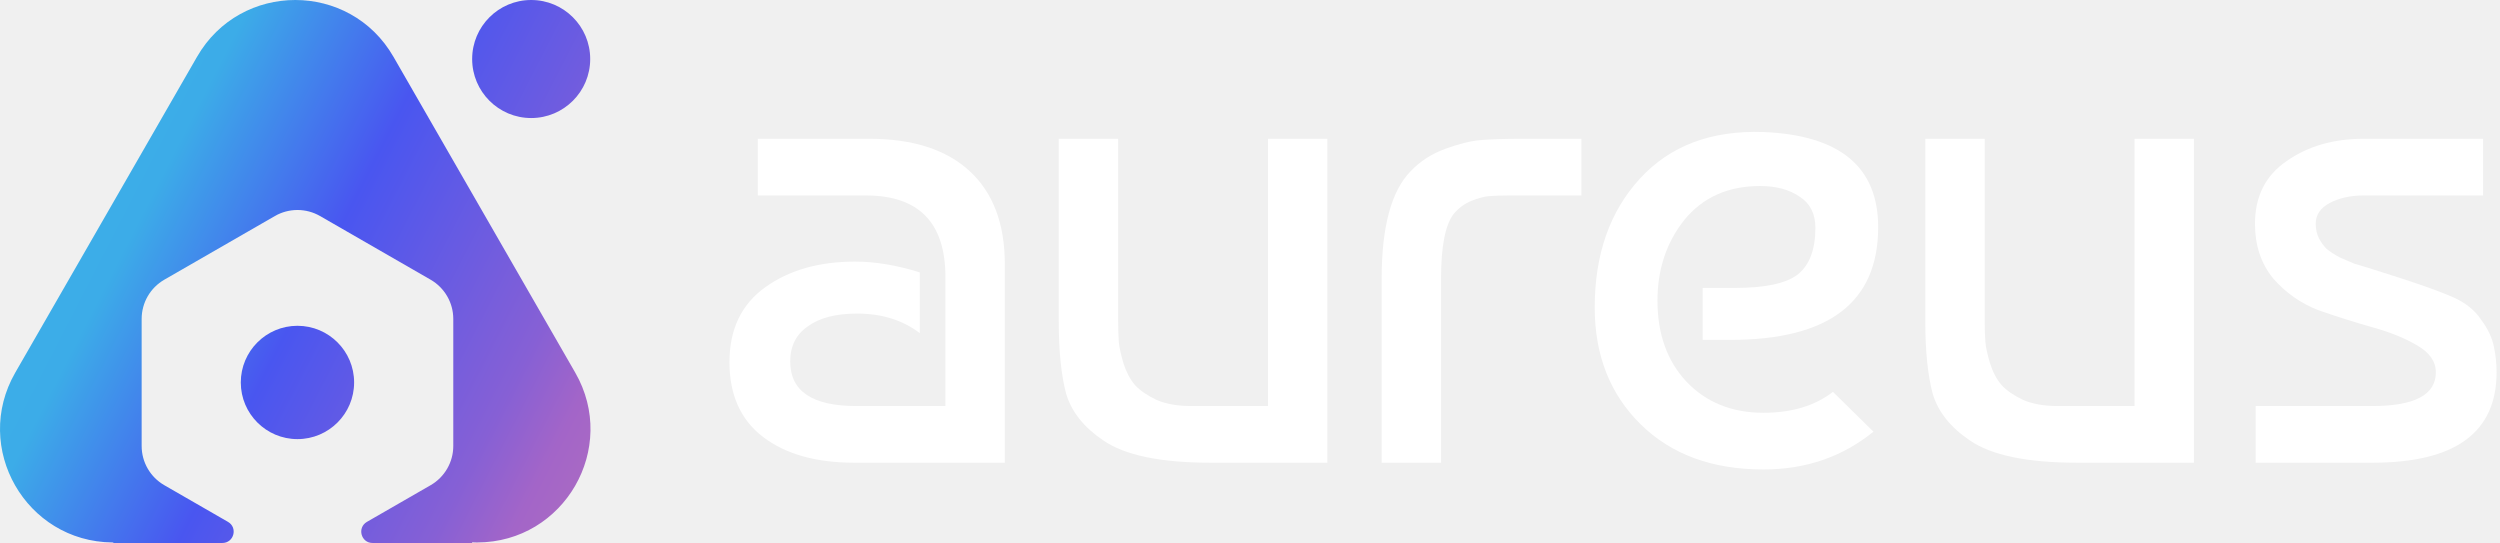
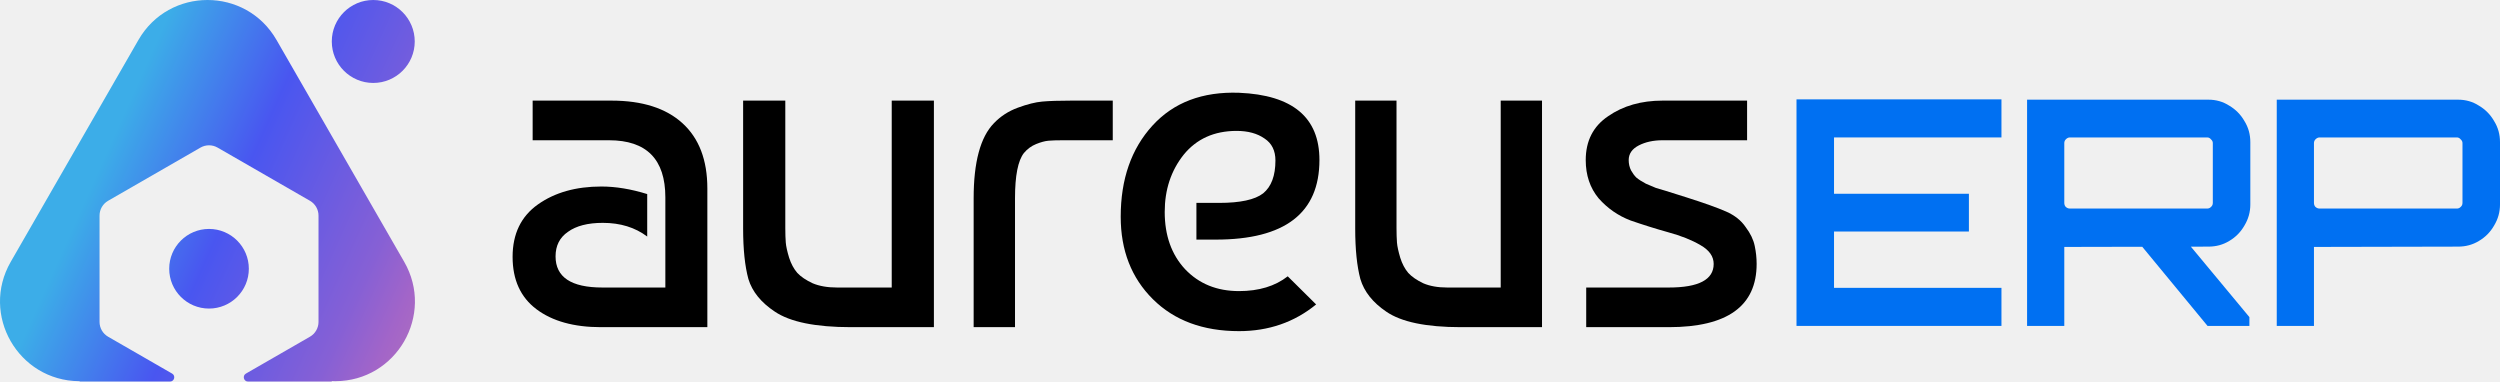
- <svg xmlns="http://www.w3.org/2000/svg" width="221" height="48" viewBox="0 0 221 48" fill="none">
-   <path d="M219.505 12.268V17.279H208.945C207.792 17.279 206.797 17.498 205.962 17.935C205.127 18.373 204.709 18.989 204.709 19.785C204.709 20.262 204.809 20.7 205.007 21.097C205.206 21.455 205.425 21.754 205.664 21.992C205.942 22.231 206.34 22.489 206.857 22.768C207.414 23.006 207.831 23.186 208.11 23.305C208.428 23.384 209.701 23.782 211.928 24.498C214.155 25.214 215.806 25.811 216.88 26.288C217.954 26.765 218.769 27.421 219.326 28.256C219.922 29.052 220.3 29.847 220.459 30.643C220.618 31.398 220.698 32.154 220.698 32.91C220.698 38.239 217.039 40.904 209.721 40.904H199.399V35.893H209.721C213.459 35.893 215.329 34.899 215.329 32.91C215.329 31.955 214.772 31.16 213.658 30.523C212.584 29.887 211.252 29.35 209.661 28.913C208.11 28.475 206.539 27.978 204.948 27.421C203.397 26.825 202.064 25.89 200.951 24.617C199.877 23.305 199.34 21.694 199.34 19.785C199.34 17.359 200.274 15.509 202.144 14.237C204.013 12.924 206.28 12.268 208.945 12.268H219.505Z" fill="white" />
-   <path d="M193.943 40.904H183.622C179.207 40.904 176.045 40.248 174.136 38.935C172.426 37.782 171.332 36.41 170.854 34.819C170.417 33.188 170.198 31.061 170.198 28.436V12.268H175.448V28.376C175.448 29.092 175.468 29.708 175.508 30.225C175.548 30.703 175.687 31.339 175.926 32.134C176.164 32.89 176.502 33.526 176.94 34.043C177.377 34.521 178.014 34.958 178.849 35.356C179.684 35.714 180.698 35.893 181.891 35.893H188.693V12.268H193.943V40.904Z" fill="white" />
-   <path d="M155.887 11.671C162.649 11.95 166.03 14.754 166.03 20.083C166.03 26.725 161.674 30.046 152.964 30.046H150.518V25.453H153.382C156.047 25.453 157.896 25.055 158.93 24.259C159.964 23.424 160.481 22.052 160.481 20.143C160.481 18.91 160.024 17.995 159.109 17.399C158.194 16.762 157.021 16.444 155.589 16.444C152.765 16.444 150.538 17.438 148.907 19.427C147.316 21.416 146.521 23.802 146.521 26.586C146.521 29.529 147.376 31.916 149.086 33.745C150.836 35.575 153.103 36.49 155.887 36.49C158.393 36.49 160.441 35.873 162.032 34.64L165.612 38.16C162.868 40.387 159.626 41.501 155.887 41.501C151.353 41.501 147.734 40.169 145.029 37.504C142.325 34.839 140.973 31.399 140.973 27.183C140.973 22.489 142.305 18.691 144.97 15.788C147.635 12.884 151.274 11.512 155.887 11.671Z" fill="white" />
-   <path d="M122.139 40.904V24.617C122.139 20.043 122.994 16.881 124.704 15.132C125.539 14.257 126.553 13.6 127.747 13.163C128.94 12.725 129.974 12.467 130.849 12.387C131.764 12.308 132.997 12.268 134.548 12.268H139.798V17.279H133.474C132.678 17.279 132.062 17.299 131.624 17.339C131.187 17.379 130.67 17.518 130.073 17.756C129.477 17.995 128.96 18.373 128.522 18.89C127.767 19.845 127.389 21.754 127.389 24.617V40.904H122.139Z" fill="white" />
-   <path d="M117.339 40.904H107.018C102.603 40.904 99.441 40.248 97.532 38.935C95.822 37.782 94.728 36.41 94.251 34.819C93.814 33.188 93.595 31.061 93.595 28.436V12.268H98.845V28.376C98.845 29.092 98.865 29.708 98.904 30.225C98.944 30.703 99.083 31.339 99.322 32.134C99.561 32.89 99.899 33.526 100.336 34.043C100.774 34.521 101.41 34.958 102.245 35.356C103.081 35.714 104.095 35.893 105.288 35.893H112.089V12.268H117.339V40.904Z" fill="white" />
-   <path d="M81.309 24.08V29.45C79.798 28.296 77.948 27.72 75.761 27.72C73.892 27.72 72.44 28.097 71.406 28.853C70.372 29.569 69.855 30.603 69.855 31.955C69.855 34.58 71.803 35.893 75.701 35.893H83.576V24.498C83.576 19.686 81.23 17.279 76.537 17.279H66.991V12.268H76.835C80.693 12.268 83.656 13.222 85.724 15.132C87.792 17.041 88.826 19.785 88.826 23.364V40.904H75.522C72.142 40.904 69.457 40.149 67.468 38.637C65.48 37.126 64.485 34.918 64.485 32.015C64.485 29.112 65.539 26.904 67.647 25.393C69.755 23.881 72.4 23.126 75.582 23.126C77.372 23.126 79.281 23.444 81.309 24.08Z" fill="white" />
-   <path d="M52.174 5.217C52.174 8.099 49.838 10.435 46.956 10.435C44.075 10.435 41.739 8.099 41.739 5.217C41.739 2.336 44.075 0 46.956 0C49.838 0 52.174 2.336 52.174 5.217Z" fill="url(#paint0_linear_77_19)" />
-   <path d="M42.144 47.953L42.168 47.953L42.192 47.953C49.883 47.935 54.69 39.61 50.85 32.938L34.782 5.02C30.93 -1.673 21.271 -1.673 17.418 5.021L1.35 32.938C-2.478 39.59 2.289 47.886 9.94 47.952L10.023 47.953L10.017 48H19.655C20.679 48 21.042 46.644 20.154 46.133L14.526 42.892C13.286 42.178 12.522 40.857 12.522 39.426V28.192C12.522 26.761 13.286 25.439 14.526 24.725L24.3 19.097C25.535 18.386 27.056 18.386 28.292 19.097L38.066 24.725C39.305 25.439 40.07 26.761 40.07 28.192V39.426C40.07 40.857 39.305 42.178 38.066 42.892L32.437 46.133C31.55 46.644 31.912 48 32.936 48H41.739L41.736 47.937C41.831 47.943 41.913 47.946 41.979 47.949C42.058 47.952 42.115 47.952 42.144 47.953Z" fill="url(#paint1_linear_77_19)" />
-   <path d="M26.295 38.818C29.061 38.818 31.304 36.575 31.304 33.809C31.304 31.043 29.061 28.8 26.295 28.8C23.529 28.8 21.286 31.043 21.286 33.809C21.286 36.575 23.529 38.818 26.295 38.818Z" fill="url(#paint2_linear_77_19)" />
+ <svg xmlns="http://www.w3.org/2000/svg" width="629" height="96" viewBox="0 0 629 96" fill="none">
+   <path d="M439.568 25.314V35.289H418.308C415.986 35.289 413.984 35.725 412.303 36.596C410.621 37.467 409.78 38.694 409.78 40.277C409.78 41.227 409.98 42.098 410.381 42.889C410.781 43.602 411.222 44.196 411.702 44.671C412.263 45.146 413.063 45.66 414.104 46.215C415.225 46.69 416.066 47.046 416.627 47.283C417.267 47.441 419.83 48.233 424.314 49.658C428.798 51.083 432.121 52.271 434.283 53.221C436.445 54.171 438.087 55.477 439.208 57.139C440.409 58.723 441.169 60.306 441.49 61.889C441.81 63.394 441.97 64.898 441.97 66.402C441.97 77.01 434.603 82.314 419.87 82.314H399.09V72.34H419.87C427.397 72.34 431.16 70.36 431.16 66.402C431.16 64.502 430.039 62.919 427.797 61.652C425.635 60.385 422.953 59.316 419.75 58.446C416.627 57.575 413.464 56.585 410.261 55.477C407.138 54.289 404.455 52.429 402.213 49.896C400.051 47.283 398.97 44.077 398.97 40.277C398.97 35.448 400.852 31.767 404.615 29.233C408.379 26.621 412.943 25.314 418.308 25.314H439.568Z" fill="black" />
+   <path d="M387.97 82.314H367.541C358.802 82.314 352.543 81.008 348.764 78.396C345.379 76.1 343.214 73.369 342.269 70.202C341.403 66.956 340.97 62.721 340.97 57.496V25.314H351.362V57.377C351.362 58.802 351.402 60.029 351.48 61.058C351.559 62.008 351.835 63.275 352.307 64.858C352.779 66.362 353.448 67.629 354.314 68.658C355.18 69.608 356.44 70.479 358.093 71.271C359.747 71.983 361.754 72.34 364.116 72.34H377.578V25.314H387.97V82.314Z" fill="black" />
+   <path d="M311.732 23.339C325.224 23.899 331.97 29.537 331.97 40.252C331.97 53.607 323.28 60.284 305.899 60.284H301.018V51.048H306.732C312.05 51.048 315.74 50.248 317.804 48.649C319.867 46.97 320.899 44.211 320.899 40.372C320.899 37.893 319.986 36.054 318.161 34.855C316.335 33.575 313.994 32.935 311.137 32.935C305.502 32.935 301.058 34.935 297.804 38.933C294.629 42.931 293.042 47.729 293.042 53.327C293.042 59.245 294.748 64.043 298.161 67.721C301.653 71.399 306.177 73.239 311.732 73.239C316.732 73.239 320.819 71.999 323.994 69.52L331.137 76.597C325.661 81.075 319.192 83.314 311.732 83.314C302.684 83.314 295.462 80.636 290.065 75.278C284.669 69.92 281.97 63.003 281.97 54.526C281.97 45.09 284.629 37.453 289.946 31.616C295.264 25.778 302.526 23.02 311.732 23.339Z" fill="black" />
+   <path d="M244.97 82.314V49.896C244.97 40.791 246.665 34.498 250.055 31.015C251.71 29.273 253.72 27.966 256.085 27.096C258.45 26.225 260.499 25.71 262.234 25.552C264.047 25.394 266.49 25.314 269.565 25.314H279.97V35.289H267.436C265.86 35.289 264.638 35.329 263.771 35.408C262.904 35.487 261.879 35.764 260.697 36.239C259.514 36.715 258.489 37.467 257.622 38.496C256.124 40.396 255.376 44.196 255.376 49.896V82.314H244.97Z" fill="black" />
+   <path d="M234.97 82.314H214.106C205.181 82.314 198.789 81.008 194.93 78.396C191.473 76.1 189.262 73.369 188.297 70.202C187.412 66.956 186.97 62.721 186.97 57.496V25.314H197.583V57.377C197.583 58.802 197.623 60.029 197.704 61.058C197.784 62.008 198.066 63.275 198.548 64.858C199.031 66.362 199.714 67.629 200.598 68.658C201.483 69.608 202.769 70.479 204.458 71.271C206.146 71.983 208.196 72.34 210.608 72.34H224.357V25.314H234.97V82.314Z" fill="black" />
+   <path d="M162.838 48.827V59.514C159.795 57.219 156.072 56.071 151.669 56.071C147.906 56.071 144.983 56.823 142.902 58.327C140.82 59.752 139.779 61.81 139.779 64.502C139.779 69.727 143.702 72.34 151.549 72.34H167.402V49.658C167.402 40.079 162.678 35.289 153.23 35.289H134.014V25.314H153.831C161.597 25.314 167.562 27.215 171.725 31.015C175.889 34.815 177.97 40.277 177.97 47.402V82.314H151.188C144.383 82.314 138.978 80.81 134.975 77.802C130.972 74.794 128.97 70.4 128.97 64.621C128.97 58.842 131.092 54.448 135.335 51.44C139.579 48.431 144.903 46.927 151.308 46.927C154.911 46.927 158.755 47.56 162.838 48.827Z" fill="black" />
+   <path d="M104.348 10.435C104.348 16.198 99.676 20.87 93.913 20.87C88.15 20.87 83.478 16.198 83.478 10.435C83.478 4.672 88.15 0 93.913 0C99.676 0 104.348 4.672 104.348 10.435Z" fill="url(#paint0_linear_2011_43)" />
+   <path d="M84.289 95.905L84.335 95.905L84.384 95.905C99.767 95.871 109.379 79.219 101.7 65.877L69.565 10.041C61.859 -3.347 42.541 -3.347 34.836 10.041L2.7 65.877C-4.956 79.18 4.577 95.772 19.88 95.905L20.047 95.906L20.035 96H42.769C43.87 96 44.26 94.542 43.306 93.992L27.199 84.718C25.865 83.95 25.044 82.528 25.044 80.99V54.245C25.044 52.706 25.865 51.285 27.199 50.517L50.445 37.132C51.773 36.367 53.409 36.367 54.738 37.132L77.984 50.517C79.317 51.285 80.139 52.706 80.139 54.245V80.99C80.139 82.528 79.317 83.95 77.984 84.718L61.877 93.992C60.923 94.542 61.312 96 62.413 96H83.478L83.472 95.874C83.662 95.885 83.825 95.893 83.957 95.897C84.116 95.903 84.23 95.905 84.289 95.905Z" fill="url(#paint1_linear_2011_43)" />
+   <path d="M52.59 77.635C58.122 77.635 62.607 73.15 62.607 67.618C62.607 62.085 58.122 57.6 52.59 57.6C47.057 57.6 42.572 62.085 42.572 67.618C42.572 73.15 47.057 77.635 52.59 77.635Z" fill="url(#paint2_linear_2011_43)" />
+   <path d="M452 82V25H503.567V34.579H461.44V48.75H495.376V58.25H461.44V72.421H503.567V82H452Z" fill="#0070F2" />
+   <path d="M555.417 82L538.176 61.1H550.425L565.949 79.783V82H555.417ZM510.013 82V25.079H555.651C557.576 25.079 559.318 25.581 560.878 26.583C562.491 27.533 563.765 28.826 564.701 30.462C565.689 32.046 566.183 33.814 566.183 35.767V51.442C566.183 53.342 565.689 55.11 564.701 56.746C563.765 58.382 562.491 59.675 560.878 60.625C559.318 61.575 557.576 62.05 555.651 62.05L519.375 62.129V82H510.013ZM520.779 52.471H555.339C555.704 52.471 556.016 52.339 556.276 52.075C556.588 51.811 556.744 51.468 556.744 51.046V36.004C556.744 35.635 556.588 35.318 556.276 35.054C556.016 34.737 555.704 34.579 555.339 34.579H520.779C520.415 34.579 520.077 34.737 519.765 35.054C519.505 35.318 519.375 35.635 519.375 36.004V51.046C519.375 51.468 519.505 51.811 519.765 52.075C520.077 52.339 520.415 52.471 520.779 52.471Z" fill="#0070F2" />
+   <path d="M572.83 82V25.079H618.468C620.392 25.079 622.135 25.581 623.695 26.583C625.307 27.533 626.582 28.826 627.518 30.462C628.506 32.046 629 33.814 629 35.767V51.442C629 53.342 628.506 55.11 627.518 56.746C626.582 58.382 625.307 59.675 623.695 60.625C622.135 61.575 620.392 62.05 618.468 62.05L582.192 62.129V82H572.83ZM583.596 52.471H618.156C618.52 52.471 618.832 52.339 619.092 52.075C619.404 51.811 619.56 51.468 619.56 51.046V36.004C619.56 35.635 619.404 35.318 619.092 35.054C618.832 34.737 618.52 34.579 618.156 34.579H583.596C583.232 34.579 582.894 34.737 582.582 35.054C582.322 35.318 582.192 35.635 582.192 36.004V51.046C582.192 51.468 582.322 51.811 582.582 52.075C582.894 52.339 583.232 52.471 583.596 52.471Z" fill="#0070F2" />
  <defs>
-     <linearGradient id="paint0_linear_77_19" x1="52.2" y1="42.545" x2="8.762" y2="20.207" gradientUnits="userSpaceOnUse">
-       <stop stop-color="#A96AC3" />
-       <stop offset="0.084" stop-color="#A365C8" />
-       <stop offset="0.207" stop-color="#8660D5" />
-       <stop offset="0.613" stop-color="#4956F0" />
-       <stop offset="0.943" stop-color="#3CACE8" />
+     <linearGradient id="paint0_linear_2011_43" x1="133.699" y1="92" x2="24.699" y2="43" gradientUnits="userSpaceOnUse">
+       <stop stop-color="#CF8EA3" />
+       <stop offset="0.295" stop-color="#A365C8" />
+       <stop offset="0.397" stop-color="#8660D5" />
+       <stop offset="0.716" stop-color="#4956F0" />
      <stop offset="1" stop-color="#3CADE8" />
    </linearGradient>
-     <linearGradient id="paint1_linear_77_19" x1="52.2" y1="42.545" x2="8.762" y2="20.207" gradientUnits="userSpaceOnUse">
-       <stop stop-color="#A96AC3" />
-       <stop offset="0.084" stop-color="#A365C8" />
-       <stop offset="0.207" stop-color="#8660D5" />
-       <stop offset="0.613" stop-color="#4956F0" />
-       <stop offset="0.943" stop-color="#3CACE8" />
+     <linearGradient id="paint1_linear_2011_43" x1="133.699" y1="92" x2="24.699" y2="43" gradientUnits="userSpaceOnUse">
+       <stop stop-color="#CF8EA3" />
+       <stop offset="0.295" stop-color="#A365C8" />
+       <stop offset="0.397" stop-color="#8660D5" />
+       <stop offset="0.716" stop-color="#4956F0" />
      <stop offset="1" stop-color="#3CADE8" />
    </linearGradient>
-     <linearGradient id="paint2_linear_77_19" x1="52.2" y1="42.545" x2="8.762" y2="20.207" gradientUnits="userSpaceOnUse">
-       <stop stop-color="#A96AC3" />
-       <stop offset="0.084" stop-color="#A365C8" />
-       <stop offset="0.207" stop-color="#8660D5" />
-       <stop offset="0.613" stop-color="#4956F0" />
-       <stop offset="0.943" stop-color="#3CACE8" />
+     <linearGradient id="paint2_linear_2011_43" x1="133.699" y1="92" x2="24.699" y2="43" gradientUnits="userSpaceOnUse">
+       <stop stop-color="#CF8EA3" />
+       <stop offset="0.295" stop-color="#A365C8" />
+       <stop offset="0.397" stop-color="#8660D5" />
+       <stop offset="0.716" stop-color="#4956F0" />
      <stop offset="1" stop-color="#3CADE8" />
    </linearGradient>
  </defs>
</svg>
